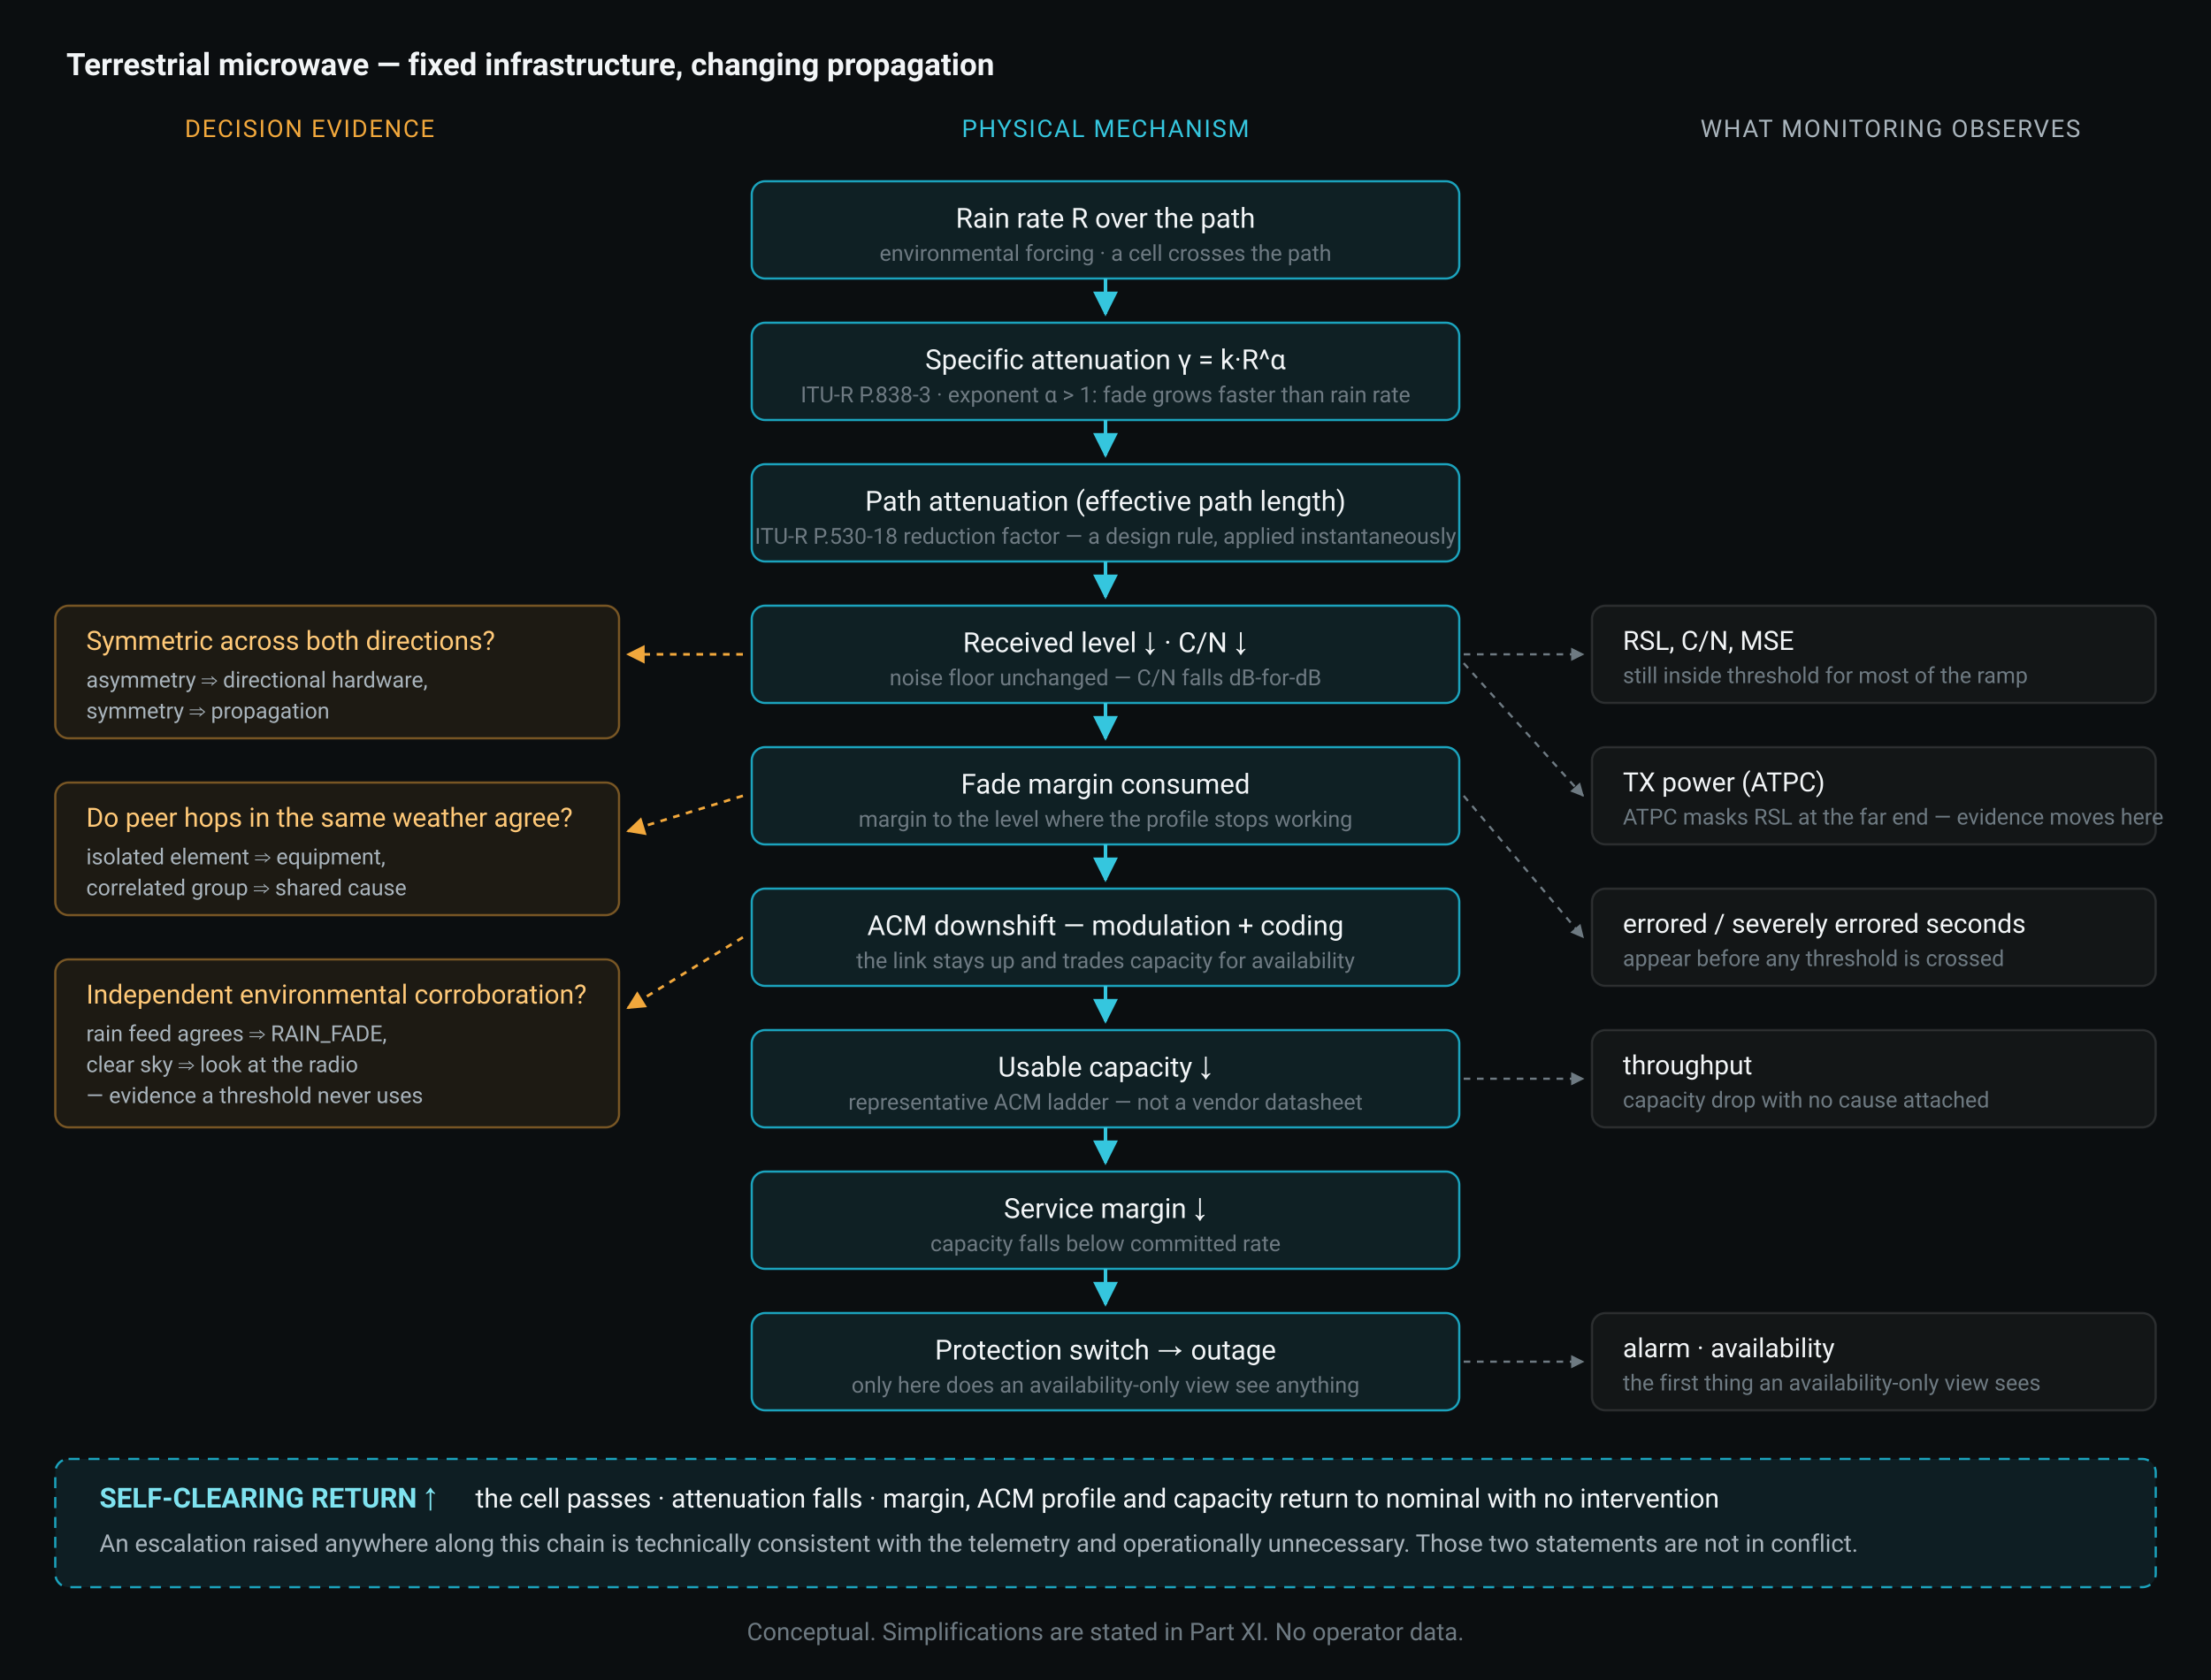
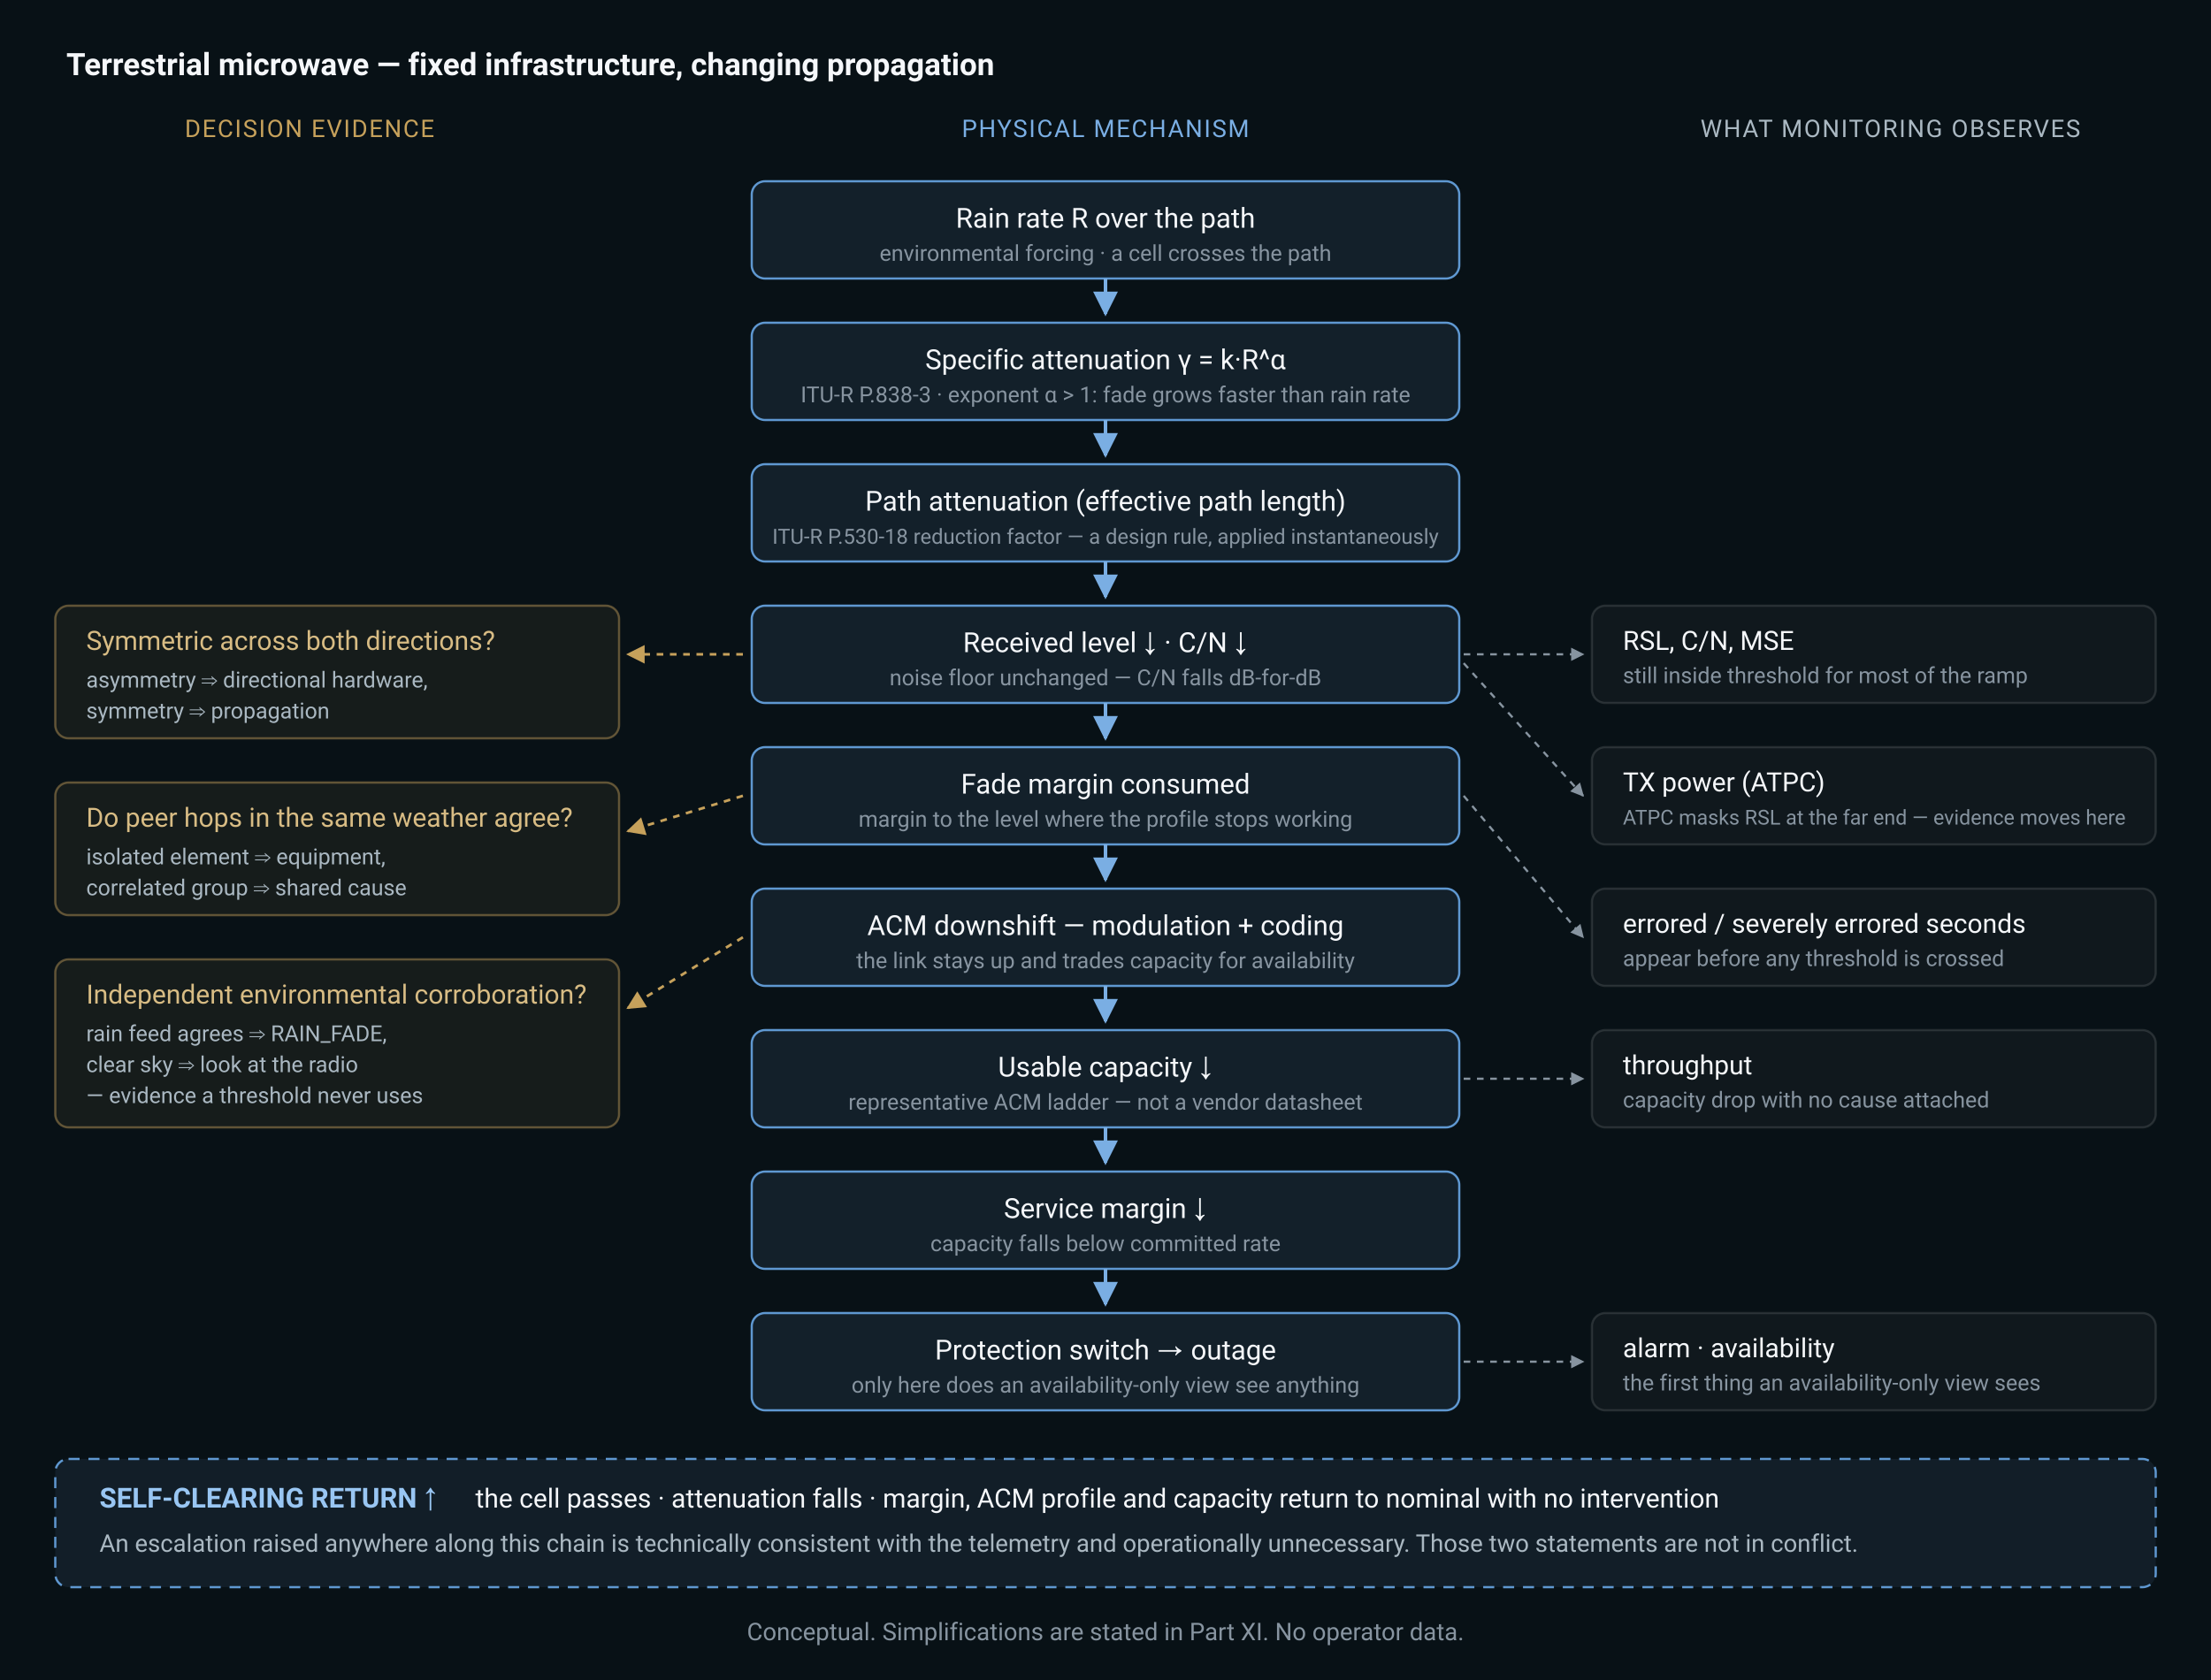
<svg xmlns="http://www.w3.org/2000/svg" viewBox="0 0 1000 760" width="1000" height="760" font-family="ui-sans-serif, -apple-system, 'Segoe UI', Roboto, Helvetica, Arial, sans-serif">
  <defs>
    <marker id="a2" viewBox="0 0 10 10" refX="9" refY="5" markerWidth="7" markerHeight="7" orient="auto-start-reverse">
-       <path d="M0,0 L10,5 L0,10 z" fill="#35c6de" />
+       <path d="M0,0 L10,5 L0,10 z" fill="#7AAEE3" />
    </marker>
    <marker id="a2g" viewBox="0 0 10 10" refX="9" refY="5" markerWidth="6" markerHeight="6" orient="auto-start-reverse">
-       <path d="M0,0 L10,5 L0,10 z" fill="#6e7a82" />
+       <path d="M0,0 L10,5 L0,10 z" fill="#8794A0" />
    </marker>
    <marker id="a2a" viewBox="0 0 10 10" refX="9" refY="5" markerWidth="7" markerHeight="7" orient="auto-start-reverse">
-       <path d="M0,0 L10,5 L0,10 z" fill="#f2a83c" />
+       <path d="M0,0 L10,5 L0,10 z" fill="#C6A15B" />
    </marker>
  </defs>
-   <rect width="1000" height="760" fill="#0b0e10" />
-   <text x="30" y="34" font-size="14" fill="#f2f5f7" font-weight="600">Terrestrial microwave — fixed infrastructure, changing propagation</text>
+   <rect width="1000" height="760" fill="#081116" />
+   <text x="30" y="34" font-size="14" fill="#F5F7FA" font-weight="600">Terrestrial microwave — fixed infrastructure, changing propagation</text>
  <g font-size="11" letter-spacing="0.06em">
-     <text x="140" y="62" fill="#f2a83c" text-anchor="middle">DECISION EVIDENCE</text>
-     <text x="500" y="62" fill="#35c6de" text-anchor="middle">PHYSICAL MECHANISM</text>
-     <text x="855" y="62" fill="#a9b4bc" text-anchor="middle">WHAT MONITORING OBSERVES</text>
+     <text x="140" y="62" fill="#C6A15B" text-anchor="middle">DECISION EVIDENCE</text>
+     <text x="500" y="62" fill="#7AAEE3" text-anchor="middle">PHYSICAL MECHANISM</text>
+     <text x="855" y="62" fill="#AAB8C2" text-anchor="middle">WHAT MONITORING OBSERVES</text>
  </g>
  <g>
-     <g fill="rgba(53,198,222,0.10)" stroke="#1ba3bd">
+     <g fill="rgba(122,174,227,0.10)" stroke="#5F98D1">
      <rect x="340" y="82" width="320" height="44" rx="6" />
      <rect x="340" y="146" width="320" height="44" rx="6" />
      <rect x="340" y="210" width="320" height="44" rx="6" />
      <rect x="340" y="274" width="320" height="44" rx="6" />
      <rect x="340" y="338" width="320" height="44" rx="6" />
      <rect x="340" y="402" width="320" height="44" rx="6" />
      <rect x="340" y="466" width="320" height="44" rx="6" />
      <rect x="340" y="530" width="320" height="44" rx="6" />
      <rect x="340" y="594" width="320" height="44" rx="6" />
    </g>
-     <g font-size="12.5" fill="#f2f5f7" text-anchor="middle">
+     <g font-size="12.5" fill="#F5F7FA" text-anchor="middle">
      <text x="500" y="103">Rain rate R over the path</text>
      <text x="500" y="167">Specific attenuation  γ = k·R^α</text>
      <text x="500" y="231">Path attenuation  (effective path length)</text>
      <text x="500" y="295">Received level ↓ · C/N ↓</text>
      <text x="500" y="359">Fade margin consumed</text>
      <text x="500" y="423">ACM downshift — modulation + coding</text>
      <text x="500" y="487">Usable capacity ↓</text>
      <text x="500" y="551">Service margin ↓</text>
      <text x="500" y="615">Protection switch → outage</text>
    </g>
-     <g font-size="10" fill="#6e7a82" text-anchor="middle">
+     <g font-size="10" fill="#8794A0" text-anchor="middle">
      <text x="500" y="118">environmental forcing · a cell crosses the path</text>
      <text x="500" y="182">ITU-R P.838-3 · exponent α &gt; 1: fade grows faster than rain rate</text>
-       <text x="500" y="246">ITU-R P.530-18 reduction factor — a design rule, applied instantaneously</text>
+       <text x="500" y="246" font-size="9.5">ITU-R P.530-18 reduction factor — a design rule, applied instantaneously</text>
      <text x="500" y="310">noise floor unchanged — C/N falls dB-for-dB</text>
      <text x="500" y="374">margin to the level where the profile stops working</text>
      <text x="500" y="438">the link stays up and trades capacity for availability</text>
      <text x="500" y="502">representative ACM ladder — not a vendor datasheet</text>
      <text x="500" y="566">capacity falls below committed rate</text>
      <text x="500" y="630">only here does an availability-only view see anything</text>
    </g>
-     <g stroke="#35c6de" stroke-width="1.6" marker-end="url(#a2)">
+     <g stroke="#7AAEE3" stroke-width="1.6" marker-end="url(#a2)">
      <line x1="500" y1="126" x2="500" y2="142" />
      <line x1="500" y1="190" x2="500" y2="206" />
      <line x1="500" y1="254" x2="500" y2="270" />
      <line x1="500" y1="318" x2="500" y2="334" />
      <line x1="500" y1="382" x2="500" y2="398" />
      <line x1="500" y1="446" x2="500" y2="462" />
      <line x1="500" y1="510" x2="500" y2="526" />
      <line x1="500" y1="574" x2="500" y2="590" />
    </g>
  </g>
  <g>
    <g fill="rgba(255,255,255,0.035)" stroke="rgba(255,255,255,0.12)">
      <rect x="720" y="274" width="255" height="44" rx="6" />
      <rect x="720" y="338" width="255" height="44" rx="6" />
      <rect x="720" y="402" width="255" height="44" rx="6" />
      <rect x="720" y="466" width="255" height="44" rx="6" />
      <rect x="720" y="594" width="255" height="44" rx="6" />
    </g>
-     <g font-size="12" fill="#f2f5f7">
+     <g font-size="12" fill="#F5F7FA">
      <text x="734" y="294">RSL, C/N, MSE</text>
      <text x="734" y="358">TX power (ATPC)</text>
      <text x="734" y="422">errored / severely errored seconds</text>
      <text x="734" y="486">throughput</text>
      <text x="734" y="614">alarm · availability</text>
    </g>
-     <g font-size="10" fill="#6e7a82">
+     <g font-size="10" fill="#8794A0">
      <text x="734" y="309">still inside threshold for most of the ramp</text>
-       <text x="734" y="373">ATPC masks RSL at the far end — evidence moves here</text>
+       <text x="734" y="373" font-size="9.3">ATPC masks RSL at the far end — evidence moves here</text>
      <text x="734" y="437">appear before any threshold is crossed</text>
      <text x="734" y="501">capacity drop with no cause attached</text>
      <text x="734" y="629">the first thing an availability-only view sees</text>
    </g>
-     <g stroke="#6e7a82" stroke-width="1" stroke-dasharray="3 3" marker-end="url(#a2g)">
+     <g stroke="#8794A0" stroke-width="1" stroke-dasharray="3 3" marker-end="url(#a2g)">
      <line x1="662" y1="296" x2="716" y2="296" />
      <line x1="662" y1="300" x2="716" y2="360" />
      <line x1="662" y1="360" x2="716" y2="424" />
      <line x1="662" y1="488" x2="716" y2="488" />
      <line x1="662" y1="616" x2="716" y2="616" />
    </g>
  </g>
  <g>
-     <g fill="rgba(242,168,60,0.08)" stroke="rgba(242,168,60,0.45)">
+     <g fill="rgba(198,161,91,0.08)" stroke="rgba(198,161,91,0.45)">
      <rect x="25" y="274" width="255" height="60" rx="6" />
      <rect x="25" y="354" width="255" height="60" rx="6" />
      <rect x="25" y="434" width="255" height="76" rx="6" />
    </g>
-     <g font-size="12" fill="#ffc978">
+     <g font-size="12" fill="#D8BC84">
      <text x="39" y="294">Symmetric across both directions?</text>
      <text x="39" y="374">Do peer hops in the same weather agree?</text>
      <text x="39" y="454">Independent environmental corroboration?</text>
    </g>
-     <g font-size="10" fill="#a9b4bc">
+     <g font-size="10" fill="#AAB8C2">
      <text x="39" y="311">asymmetry ⇒ directional hardware,</text>
      <text x="39" y="325">symmetry ⇒ propagation</text>
      <text x="39" y="391">isolated element ⇒ equipment,</text>
      <text x="39" y="405">correlated group ⇒ shared cause</text>
      <text x="39" y="471">rain feed agrees ⇒ RAIN_FADE,</text>
      <text x="39" y="485">clear sky ⇒ look at the radio</text>
      <text x="39" y="499">— evidence a threshold never uses</text>
    </g>
-     <g stroke="#f2a83c" stroke-width="1.2" stroke-dasharray="3 3" marker-end="url(#a2a)">
+     <g stroke="#C6A15B" stroke-width="1.2" stroke-dasharray="3 3" marker-end="url(#a2a)">
      <line x1="336" y1="296" x2="284" y2="296" />
      <line x1="336" y1="360" x2="284" y2="376" />
      <line x1="336" y1="424" x2="284" y2="456" />
    </g>
  </g>
-   <rect x="25" y="660" width="950" height="58" rx="6" fill="rgba(53,198,222,0.09)" stroke="#1ba3bd" stroke-dasharray="5 4" />
-   <text x="45" y="682" font-size="12.5" fill="#7fe3f0" font-weight="600">SELF-CLEARING RETURN ↑</text>
-   <text x="215" y="682" font-size="12" fill="#f2f5f7">the cell passes · attenuation falls · margin, ACM profile and capacity return to nominal with no intervention</text>
-   <text x="45" y="702" font-size="11" fill="#a9b4bc">An escalation raised anywhere along this chain is technically consistent with the telemetry and operationally unnecessary. Those two statements are not in conflict.</text>
-   <text x="500" y="742" font-size="11" fill="#6e7a82" text-anchor="middle">Conceptual. Simplifications are stated in Part XI. No operator data.</text>
+   <rect x="25" y="660" width="950" height="58" rx="6" fill="rgba(122,174,227,0.09)" stroke="#5F98D1" stroke-dasharray="5 4" />
+   <text x="45" y="682" font-size="12.5" fill="#99C6F3" font-weight="600">SELF-CLEARING RETURN ↑</text>
+   <text x="215" y="682" font-size="12" fill="#F5F7FA">the cell passes · attenuation falls · margin, ACM profile and capacity return to nominal with no intervention</text>
+   <text x="45" y="702" font-size="11" fill="#AAB8C2">An escalation raised anywhere along this chain is technically consistent with the telemetry and operationally unnecessary. Those two statements are not in conflict.</text>
+   <text x="500" y="742" font-size="11" fill="#8794A0" text-anchor="middle">Conceptual. Simplifications are stated in Part XI. No operator data.</text>
</svg>
